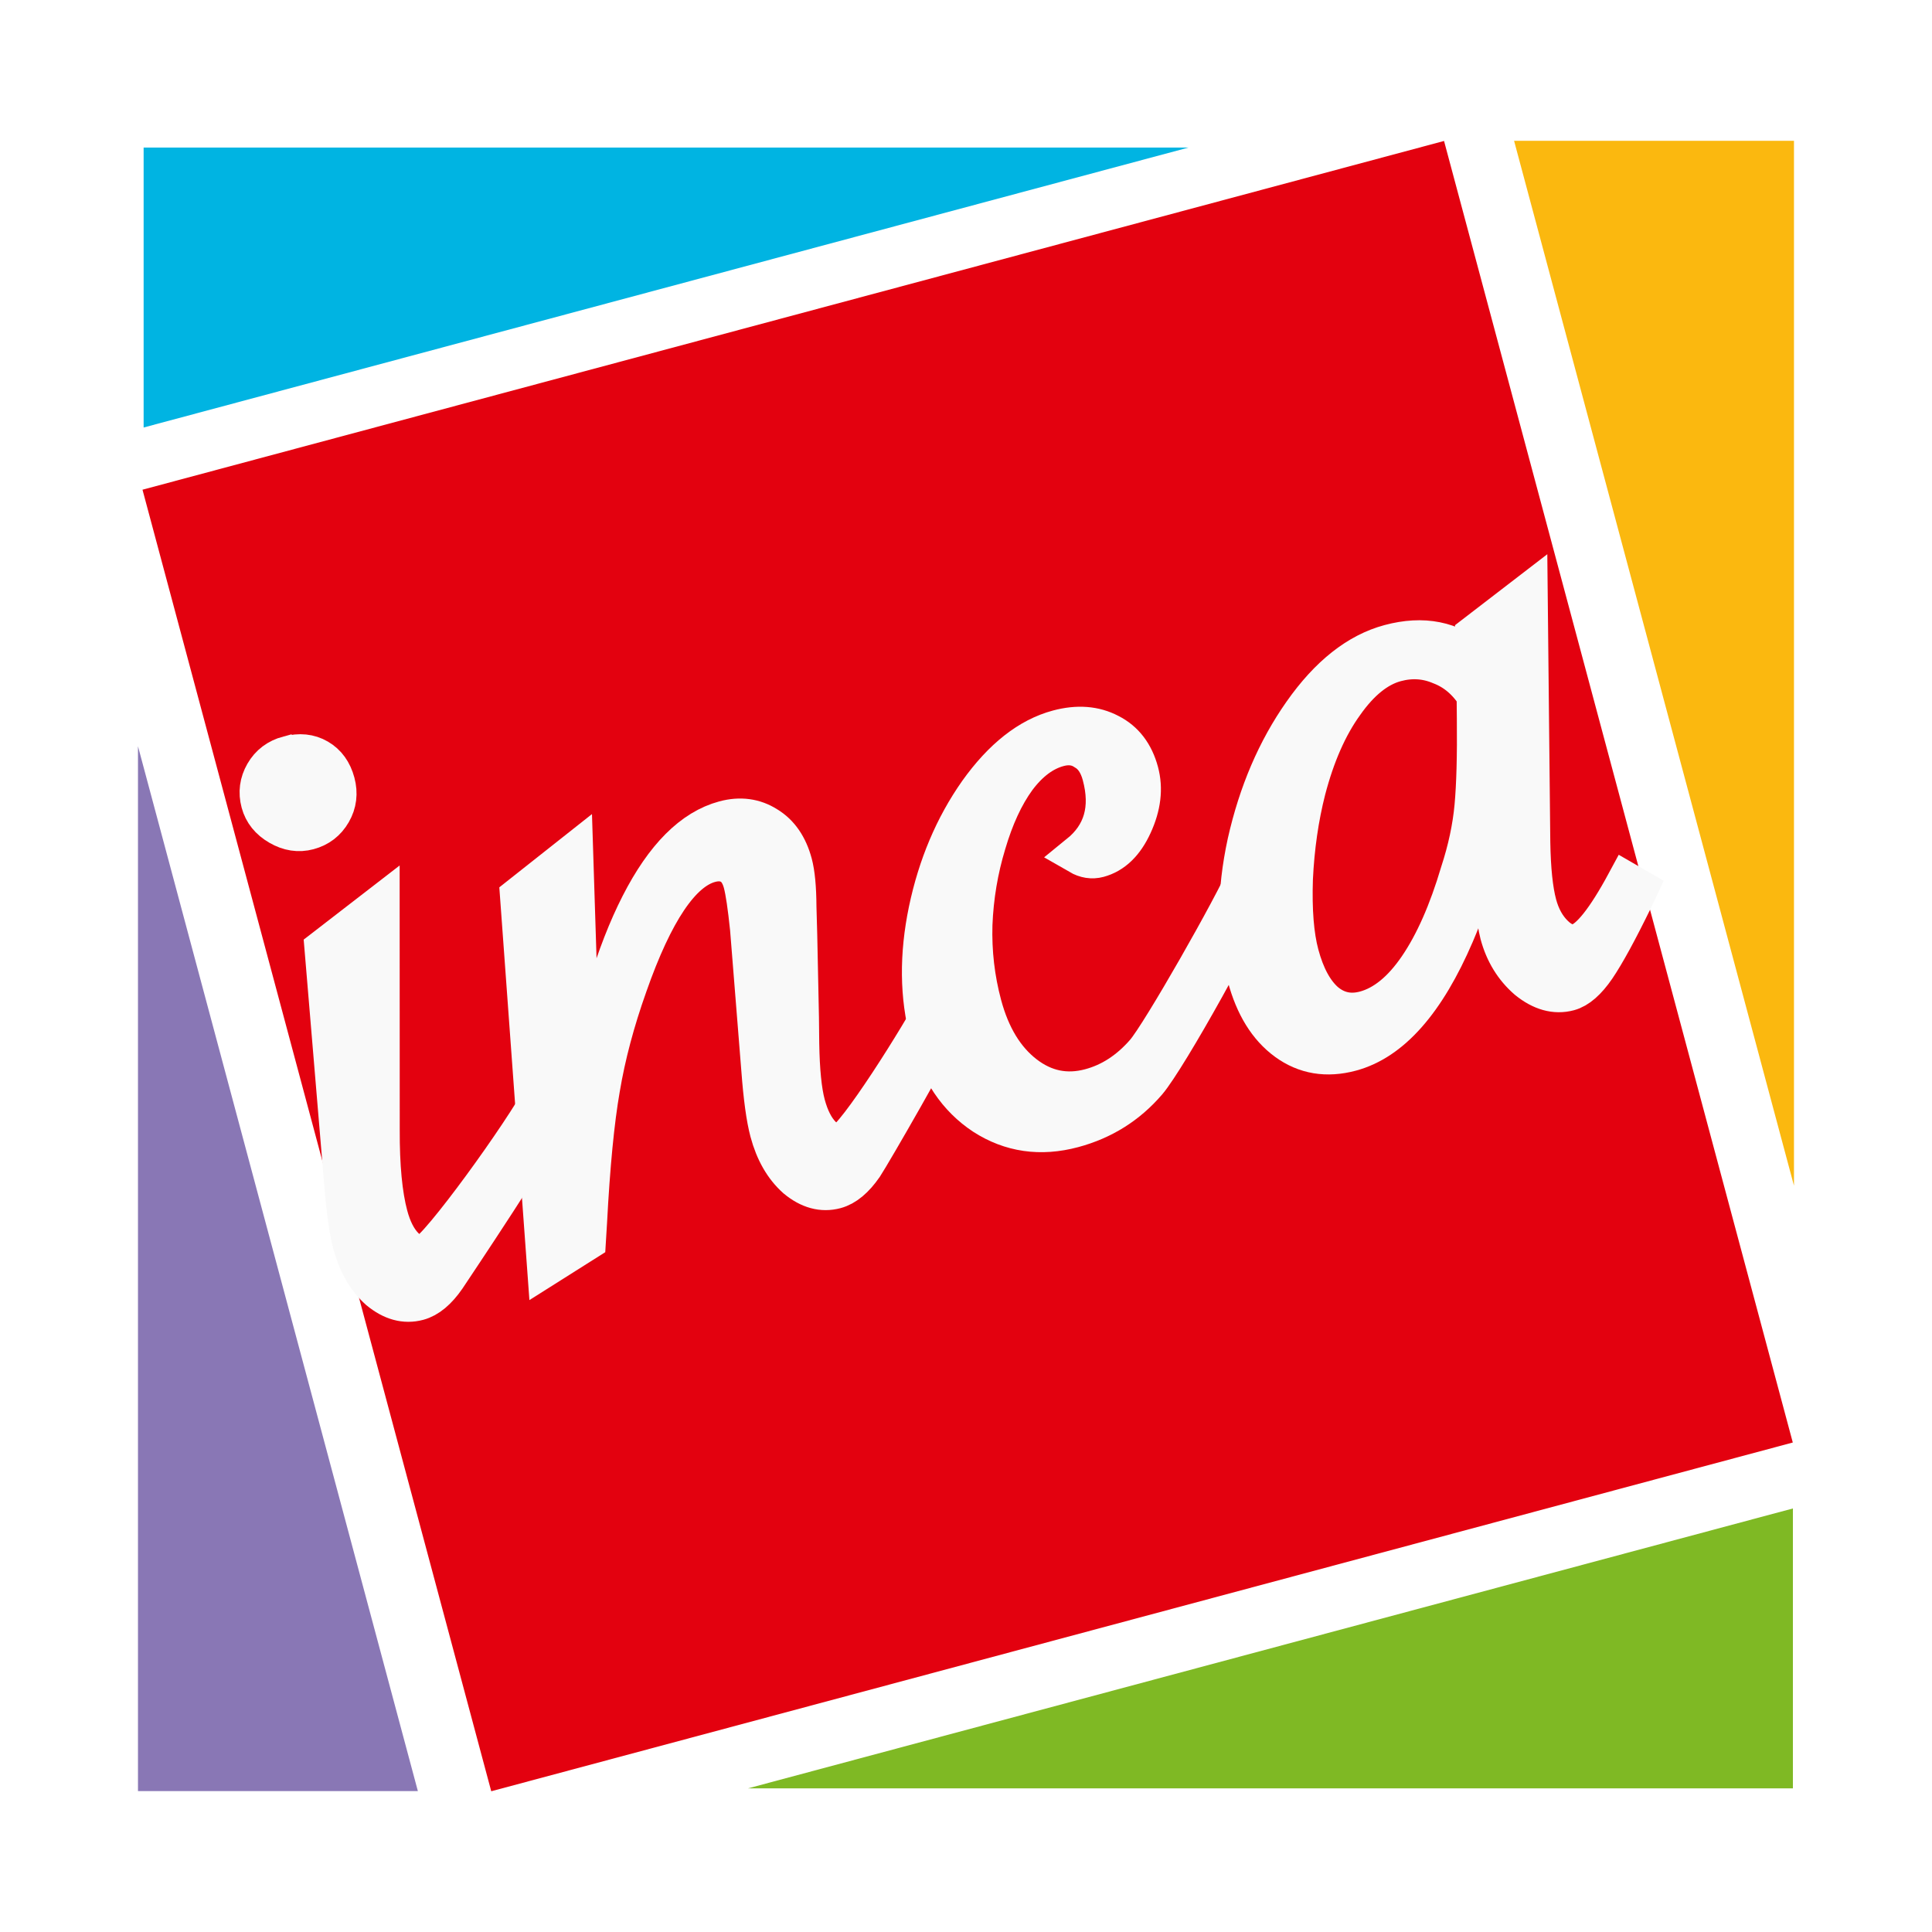
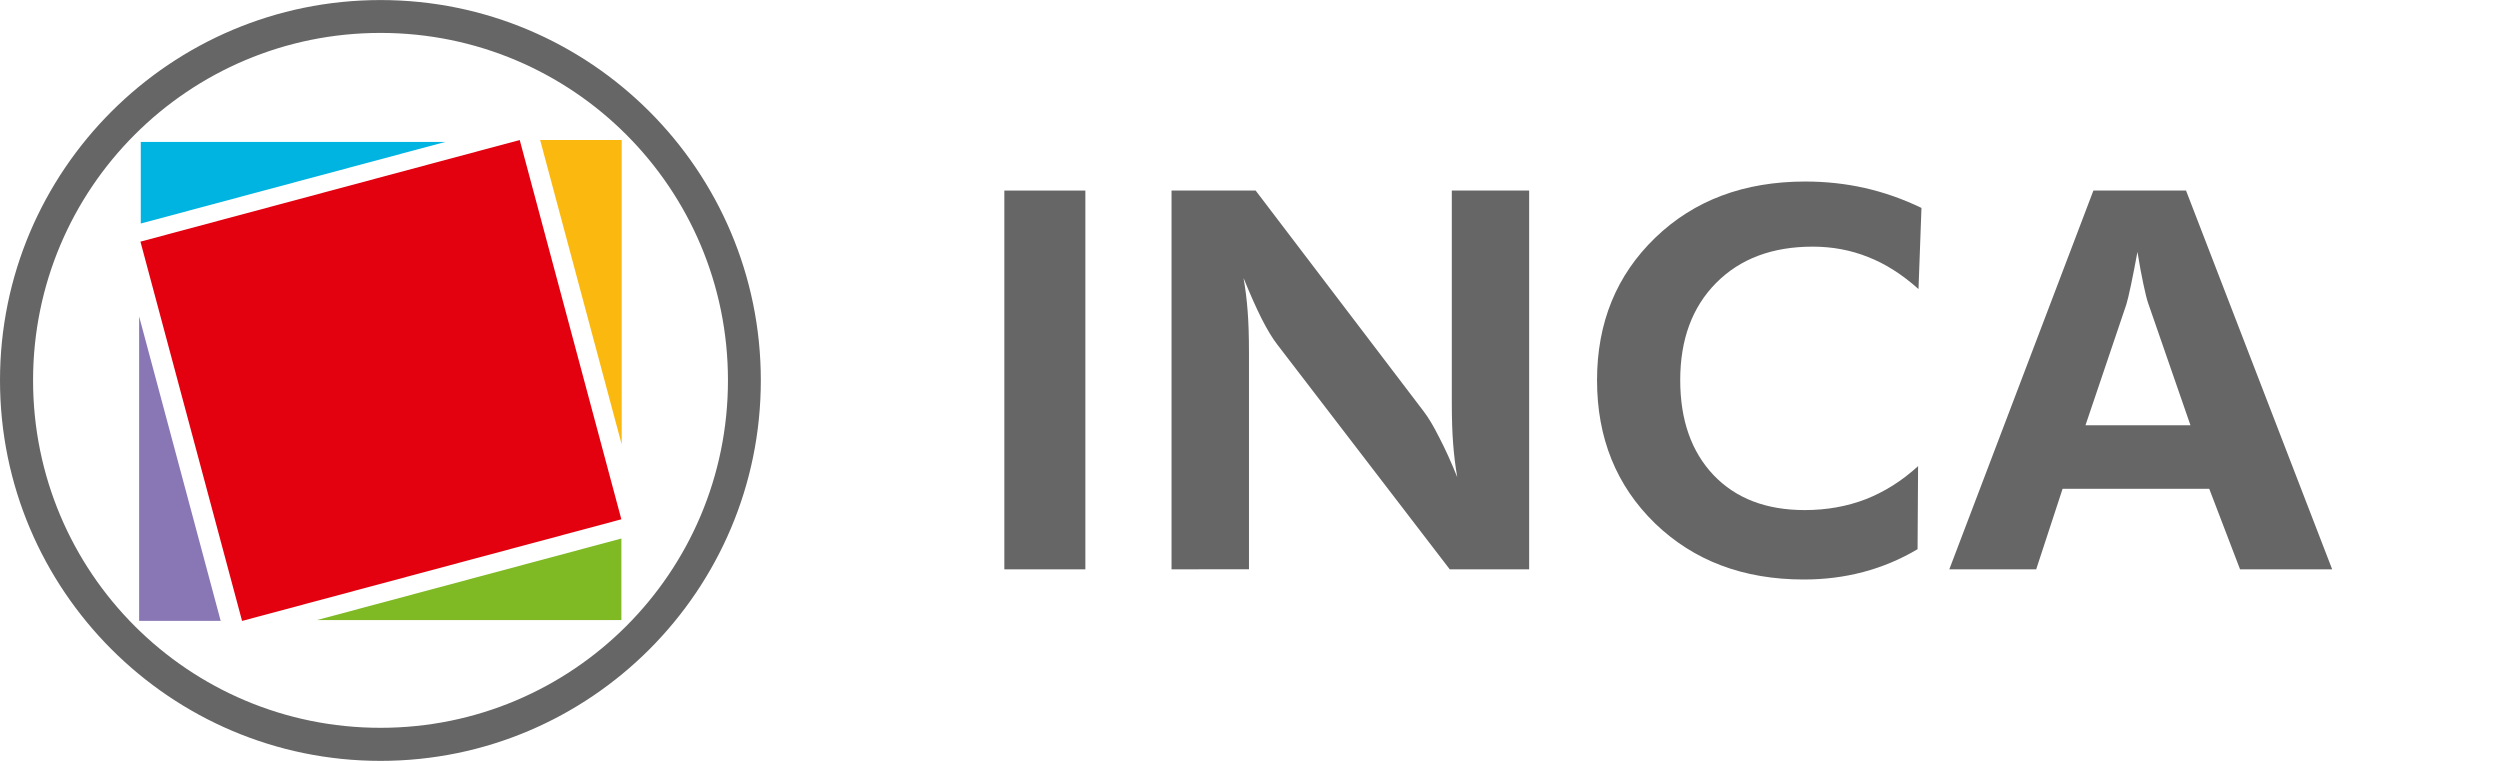
- <svg xmlns="http://www.w3.org/2000/svg" width="28" height="28" viewBox="0 0 7.408 7.408" version="1.1" id="svg8">
+ <svg xmlns="http://www.w3.org/2000/svg" width="92" height="28" viewBox="0 0 24.342 7.408" version="1.1" id="svg8">
  <defs id="defs2" />
  <g id="layer1" transform="translate(0,-289.5917)">
-     <g id="g1123" transform="matrix(0.8136484,0,0,0.8136484,0.6966666,54.65615)">
+     <g id="g1123" transform="matrix(0.6020827,0,0,0.6020827,1.47868,116.7075)">
      <path transform="matrix(0.2645833,0,0,0.2645833,0,289.5917)" id="rect1086" d="M -0.678,-0.578 V 4.408 L 17.932,-0.578 Z" style="opacity:1;fill:#00b4e2;fill-opacity:1;stroke:none;stroke-width:1.261;stroke-linecap:round;stroke-linejoin:round;stroke-miterlimit:4;stroke-dasharray:none;stroke-opacity:1" />
      <path id="rect1084" d="m -75.508,281.086 h 6.35 v 6.35 h -6.35 z" style="opacity:1;fill:#e3010f;fill-opacity:1;stroke:none;stroke-width:0.334;stroke-linecap:round;stroke-linejoin:round;stroke-miterlimit:4;stroke-dasharray:none;stroke-opacity:1" transform="rotate(-15)" />
      <path style="opacity:1;fill:#7fb924;fill-opacity:1;stroke:none;stroke-width:0.334;stroke-linecap:round;stroke-linejoin:round;stroke-miterlimit:4;stroke-dasharray:none;stroke-opacity:1" d="m 7.593,297.171 v -1.319 l -4.924,1.319 z" id="path1094" />
      <path style="opacity:1;fill:#fbb80f;fill-opacity:1;stroke:none;stroke-width:0.334;stroke-linecap:round;stroke-linejoin:round;stroke-miterlimit:4;stroke-dasharray:none;stroke-opacity:1" d="M 7.598,289.407 H 6.279 l 1.319,4.924 z" id="path1096" />
      <path id="path1098" d="m -0.206,297.184 h 1.319 l -1.319,-4.924 z" style="opacity:1;fill:#8977b5;fill-opacity:1;stroke:none;stroke-width:0.334;stroke-linecap:round;stroke-linejoin:round;stroke-miterlimit:4;stroke-dasharray:none;stroke-opacity:1" />
-       <g transform="matrix(0.2926613,-0.07841835,0.07841835,0.2926613,-19.7366,203.8924)" id="text1102" style="font-style:normal;font-weight:normal;font-size:13.261px;line-height:1.25;font-family:sans-serif;letter-spacing:0px;word-spacing:0px;fill:#f9f9f9;fill-opacity:1;stroke:#f9f9f9;stroke-width:0.622" aria-label="inca">
-         <path id="path1104" style="font-style:normal;font-variant:normal;font-weight:normal;font-stretch:normal;font-size:13.261px;font-family:'.Savoye LET CC.';-inkscape-font-specification:'.Savoye LET CC., Normal';font-variant-ligatures:normal;font-variant-caps:normal;font-variant-numeric:normal;font-feature-settings:normal;text-align:start;writing-mode:lr-tb;text-anchor:start;fill:#f9f9f9;stroke:#f9f9f9;stroke-width:0.622" d="m -10.999,299.153 c 0.177,0 0.32,0.054 0.428,0.163 0.109,0.109 0.163,0.252 0.163,0.428 0,0.17 -0.058,0.313 -0.173,0.428 -0.116,0.116 -0.255,0.173 -0.418,0.173 -0.156,0 -0.296,-0.061 -0.418,-0.184 -0.122,-0.122 -0.184,-0.262 -0.184,-0.418 0,-0.163 0.058,-0.303 0.173,-0.418 0.116,-0.116 0.258,-0.173 0.428,-0.173 z m 0.764,2.625 -0.898,3.356 c -0.15,0.551 -0.224,0.993 -0.224,1.326 0,0.218 0.037,0.394 0.112,0.53 0.075,0.136 0.173,0.204 0.296,0.204 0.211,0 1.97,-1.429 2.432,-1.933 l 0.163,0.143 -0.102,0.112 c -0.388,0.456 -2.095,1.943 -2.279,2.106 -0.184,0.156 -0.354,0.235 -0.51,0.235 -0.211,0 -0.391,-0.105 -0.541,-0.316 -0.143,-0.218 -0.214,-0.486 -0.214,-0.806 0,-0.204 0.041,-0.527 0.122,-0.969 l 0.643,-3.57 z" />
-         <path id="path1106" style="font-style:normal;font-variant:normal;font-weight:normal;font-stretch:normal;font-size:13.261px;font-family:'.Savoye LET CC.';-inkscape-font-specification:'.Savoye LET CC., Normal';font-variant-ligatures:normal;font-variant-caps:normal;font-variant-numeric:normal;font-feature-settings:normal;text-align:start;writing-mode:lr-tb;text-anchor:start;fill:#f9f9f9;stroke:#f9f9f9;stroke-width:0.622" d="m -9.168,307.848 1.081,-5.651 0.969,-0.418 -0.877,3.744 c 0.564,-1.19 1.125,-2.095 1.683,-2.713 0.558,-0.619 1.091,-0.928 1.602,-0.928 0.252,0 0.456,0.085 0.612,0.255 0.156,0.163 0.235,0.384 0.235,0.663 0,0.156 -0.037,0.377 -0.112,0.663 l -0.102,0.428 -0.306,1.245 -0.102,0.398 c -0.102,0.408 -0.153,0.721 -0.153,0.938 0,0.218 0.037,0.394 0.112,0.53 0.075,0.129 0.173,0.194 0.296,0.194 0.211,0 1.592,-1.274 2.054,-1.777 l 0.163,0.143 -0.102,0.112 c -0.388,0.456 -1.718,1.787 -1.901,1.95 -0.184,0.156 -0.354,0.235 -0.51,0.235 -0.211,0 -0.391,-0.105 -0.541,-0.316 -0.143,-0.218 -0.214,-0.486 -0.214,-0.806 0,-0.218 0.041,-0.541 0.122,-0.969 l 0.398,-2.163 c 0.054,-0.34 0.082,-0.578 0.082,-0.714 0,-0.143 -0.037,-0.252 -0.112,-0.326 -0.075,-0.075 -0.177,-0.112 -0.306,-0.112 -0.469,0 -1.047,0.503 -1.734,1.51 -0.333,0.483 -0.609,0.962 -0.826,1.438 -0.218,0.469 -0.462,1.122 -0.734,1.959 l -0.092,0.275 z" />
-         <path id="path1108" style="font-style:normal;font-variant:normal;font-weight:normal;font-stretch:normal;font-size:13.261px;font-family:'.Savoye LET CC.';-inkscape-font-specification:'.Savoye LET CC., Normal';font-variant-ligatures:normal;font-variant-caps:normal;font-variant-numeric:normal;font-feature-settings:normal;text-align:start;writing-mode:lr-tb;text-anchor:start;fill:#f9f9f9;stroke:#f9f9f9;stroke-width:0.622" d="m 3.089,304.905 c -0.415,0.585 -2.108,2.324 -2.503,2.596 -0.388,0.265 -0.819,0.398 -1.296,0.398 -0.524,0 -0.952,-0.184 -1.285,-0.551 -0.326,-0.367 -0.49,-0.843 -0.49,-1.428 0,-0.612 0.16,-1.234 0.479,-1.867 0.32,-0.632 0.728,-1.156 1.224,-1.571 0.503,-0.415 0.986,-0.622 1.449,-0.622 0.313,0 0.564,0.088 0.755,0.265 0.19,0.17 0.286,0.401 0.286,0.694 0,0.265 -0.102,0.52 -0.306,0.765 -0.197,0.238 -0.411,0.357 -0.643,0.357 -0.102,0 -0.194,-0.041 -0.275,-0.122 0.442,-0.197 0.663,-0.564 0.663,-1.102 0,-0.19 -0.051,-0.337 -0.153,-0.439 -0.095,-0.109 -0.224,-0.163 -0.388,-0.163 -0.252,0 -0.507,0.102 -0.765,0.306 -0.252,0.204 -0.49,0.49 -0.714,0.857 -0.224,0.36 -0.401,0.748 -0.53,1.163 -0.122,0.408 -0.184,0.823 -0.184,1.245 0,0.503 0.119,0.911 0.357,1.224 0.238,0.313 0.551,0.469 0.938,0.469 0.333,0 0.656,-0.105 0.969,-0.316 0.313,-0.211 1.928,-1.845 2.268,-2.28 z" />
-         <path id="path1110" style="font-style:normal;font-variant:normal;font-weight:normal;font-stretch:normal;font-size:13.261px;font-family:'.Savoye LET CC.';-inkscape-font-specification:'.Savoye LET CC., Normal';font-variant-ligatures:normal;font-variant-caps:normal;font-variant-numeric:normal;font-feature-settings:normal;text-align:start;writing-mode:lr-tb;text-anchor:start;fill:#f9f9f9;stroke:#f9f9f9;stroke-width:0.622" d="m 8.268,301.717 -0.959,3.734 q -0.153,0.612 -0.153,0.959 0,0.306 0.133,0.53 0.133,0.224 0.326,0.224 0.296,0 0.979,-0.724 l 0.143,0.143 -0.112,0.133 q -0.541,0.622 -0.836,0.877 -0.286,0.245 -0.5,0.245 -0.326,0 -0.571,-0.337 -0.235,-0.347 -0.235,-0.796 0,-0.326 0.245,-1.479 l 0.082,-0.388 q -0.377,0.877 -1.01,1.683 -1.061,1.347 -2.03,1.347 -0.581,0 -0.918,-0.418 -0.337,-0.418 -0.337,-1.122 0,-0.959 0.541,-2.01 0.551,-1.051 1.357,-1.724 0.816,-0.683 1.581,-0.683 0.806,0 1.204,0.592 l 0.112,-0.388 z m -1.173,1.306 q -0.122,-0.388 -0.418,-0.602 -0.286,-0.224 -0.663,-0.224 -0.449,0 -0.949,0.418 -0.5,0.408 -0.918,1.143 -0.326,0.581 -0.551,1.285 -0.214,0.704 -0.214,1.163 0,0.52 0.194,0.816 0.204,0.296 0.571,0.296 0.469,0 0.979,-0.439 0.51,-0.439 1.01,-1.255 0.306,-0.469 0.479,-0.938 0.173,-0.469 0.388,-1.306 z" />
-       </g>
    </g>
+     <g aria-label="INCA" style="font-style:normal;font-weight:normal;font-size:5.16px;line-height:1.25;font-family:sans-serif;letter-spacing:0px;word-spacing:0px;fill:#666666;fill-opacity:1;stroke:none;stroke-width:0.322" id="text902">
+       <path d="m 9.779,295.135 v -3.688 h 0.789 v 3.688 z" style="font-style:normal;font-variant:normal;font-weight:normal;font-stretch:normal;font-family:'Futura Hv BT';-inkscape-font-specification:'Futura Hv BT';fill:#666666;stroke-width:0.322" id="path1778" />
+       <path d="m 11.407,295.135 v -3.688 h 0.819 l 1.633,2.146 q 0.071,0.091 0.154,0.257 0.086,0.164 0.176,0.388 -0.028,-0.164 -0.04,-0.325 -0.013,-0.161 -0.013,-0.403 v -2.063 h 0.753 v 3.688 h -0.773 l -1.678,-2.187 q -0.071,-0.091 -0.154,-0.254 -0.083,-0.166 -0.176,-0.396 0.028,0.159 0.04,0.322 0.013,0.161 0.013,0.408 v 2.106 z" style="font-style:normal;font-variant:normal;font-weight:normal;font-stretch:normal;font-family:'Futura Hv BT';-inkscape-font-specification:'Futura Hv BT';fill:#666666;stroke-width:0.322" id="path1780" />
+       <path d="m 18.68,292.406 q -0.239,-0.214 -0.491,-0.312 -0.252,-0.101 -0.539,-0.101 -0.59,0 -0.94,0.353 -0.35,0.353 -0.35,0.947 0,0.582 0.325,0.925 0.325,0.34 0.887,0.34 0.32,0 0.595,-0.106 0.275,-0.108 0.509,-0.322 l -0.005,0.809 q -0.252,0.149 -0.529,0.222 -0.275,0.073 -0.579,0.073 -0.882,0 -1.449,-0.547 -0.564,-0.549 -0.564,-1.393 0,-0.841 0.567,-1.388 0.567,-0.547 1.461,-0.547 0.3,0 0.579,0.063 0.28,0.063 0.552,0.194 z" style="font-style:normal;font-variant:normal;font-weight:normal;font-stretch:normal;font-family:'Futura Hv BT';-inkscape-font-specification:'Futura Hv BT';fill:#666666;stroke-width:0.322" id="path1782" />
+       <path d="m 21.328,293.732 -0.413,-1.192 q -0.018,-0.053 -0.045,-0.181 -0.028,-0.128 -0.058,-0.315 -0.033,0.179 -0.063,0.322 -0.03,0.141 -0.045,0.189 l -0.398,1.177 z m -2.348,1.403 1.403,-3.688 h 0.902 l 1.423,3.688 h -0.897 l -0.3,-0.784 h -1.428 l -0.257,0.784 z" style="font-style:normal;font-variant:normal;font-weight:normal;font-stretch:normal;font-family:'Futura Hv BT';-inkscape-font-specification:'Futura Hv BT';fill:#666666;stroke-width:0.322" id="path1784" />
+     </g>
+     <path style="color:#000000;font-style:normal;font-variant:normal;font-weight:normal;font-stretch:normal;font-size:medium;line-height:normal;font-family:sans-serif;font-variant-ligatures:normal;font-variant-position:normal;font-variant-caps:normal;font-variant-numeric:normal;font-variant-alternates:normal;font-feature-settings:normal;text-indent:0;text-align:start;text-decoration:none;text-decoration-line:none;text-decoration-style:solid;text-decoration-color:#000000;letter-spacing:normal;word-spacing:normal;text-transform:none;writing-mode:lr-tb;direction:ltr;text-orientation:mixed;dominant-baseline:auto;baseline-shift:baseline;text-anchor:start;white-space:normal;shape-padding:0;clip-rule:nonzero;display:inline;overflow:visible;visibility:visible;opacity:1;isolation:auto;mix-blend-mode:normal;color-interpolation:sRGB;color-interpolation-filters:linearRGB;solid-color:#000000;solid-opacity:1;vector-effect:none;fill:#666666;fill-opacity:1;fill-rule:nonzero;stroke:none;stroke-width:0.321;stroke-linecap:butt;stroke-linejoin:miter;stroke-miterlimit:4;stroke-dasharray:none;stroke-dashoffset:0;stroke-opacity:1;color-rendering:auto;image-rendering:auto;shape-rendering:auto;text-rendering:auto;enable-background:accumulate" d="M 3.705,289.592 C 1.661,289.592 -3.0569724e-6,291.251 0,293.295 2.7108947e-6,295.339 1.661,297 3.705,297 c 2.044,0 3.703,-1.661 3.703,-3.705 3.1e-6,-2.044 -1.659,-3.703 -3.703,-3.703 z m 0,0.32 c 1.87,0 3.383,1.513 3.383,3.383 -2.5e-6,1.87 -1.513,3.383 -3.383,3.383 -1.87,0 -3.383,-1.513 -3.383,-3.383 -2.79e-6,-1.87 1.513,-3.383 3.383,-3.383 z" id="path904" />
  </g>
</svg>
